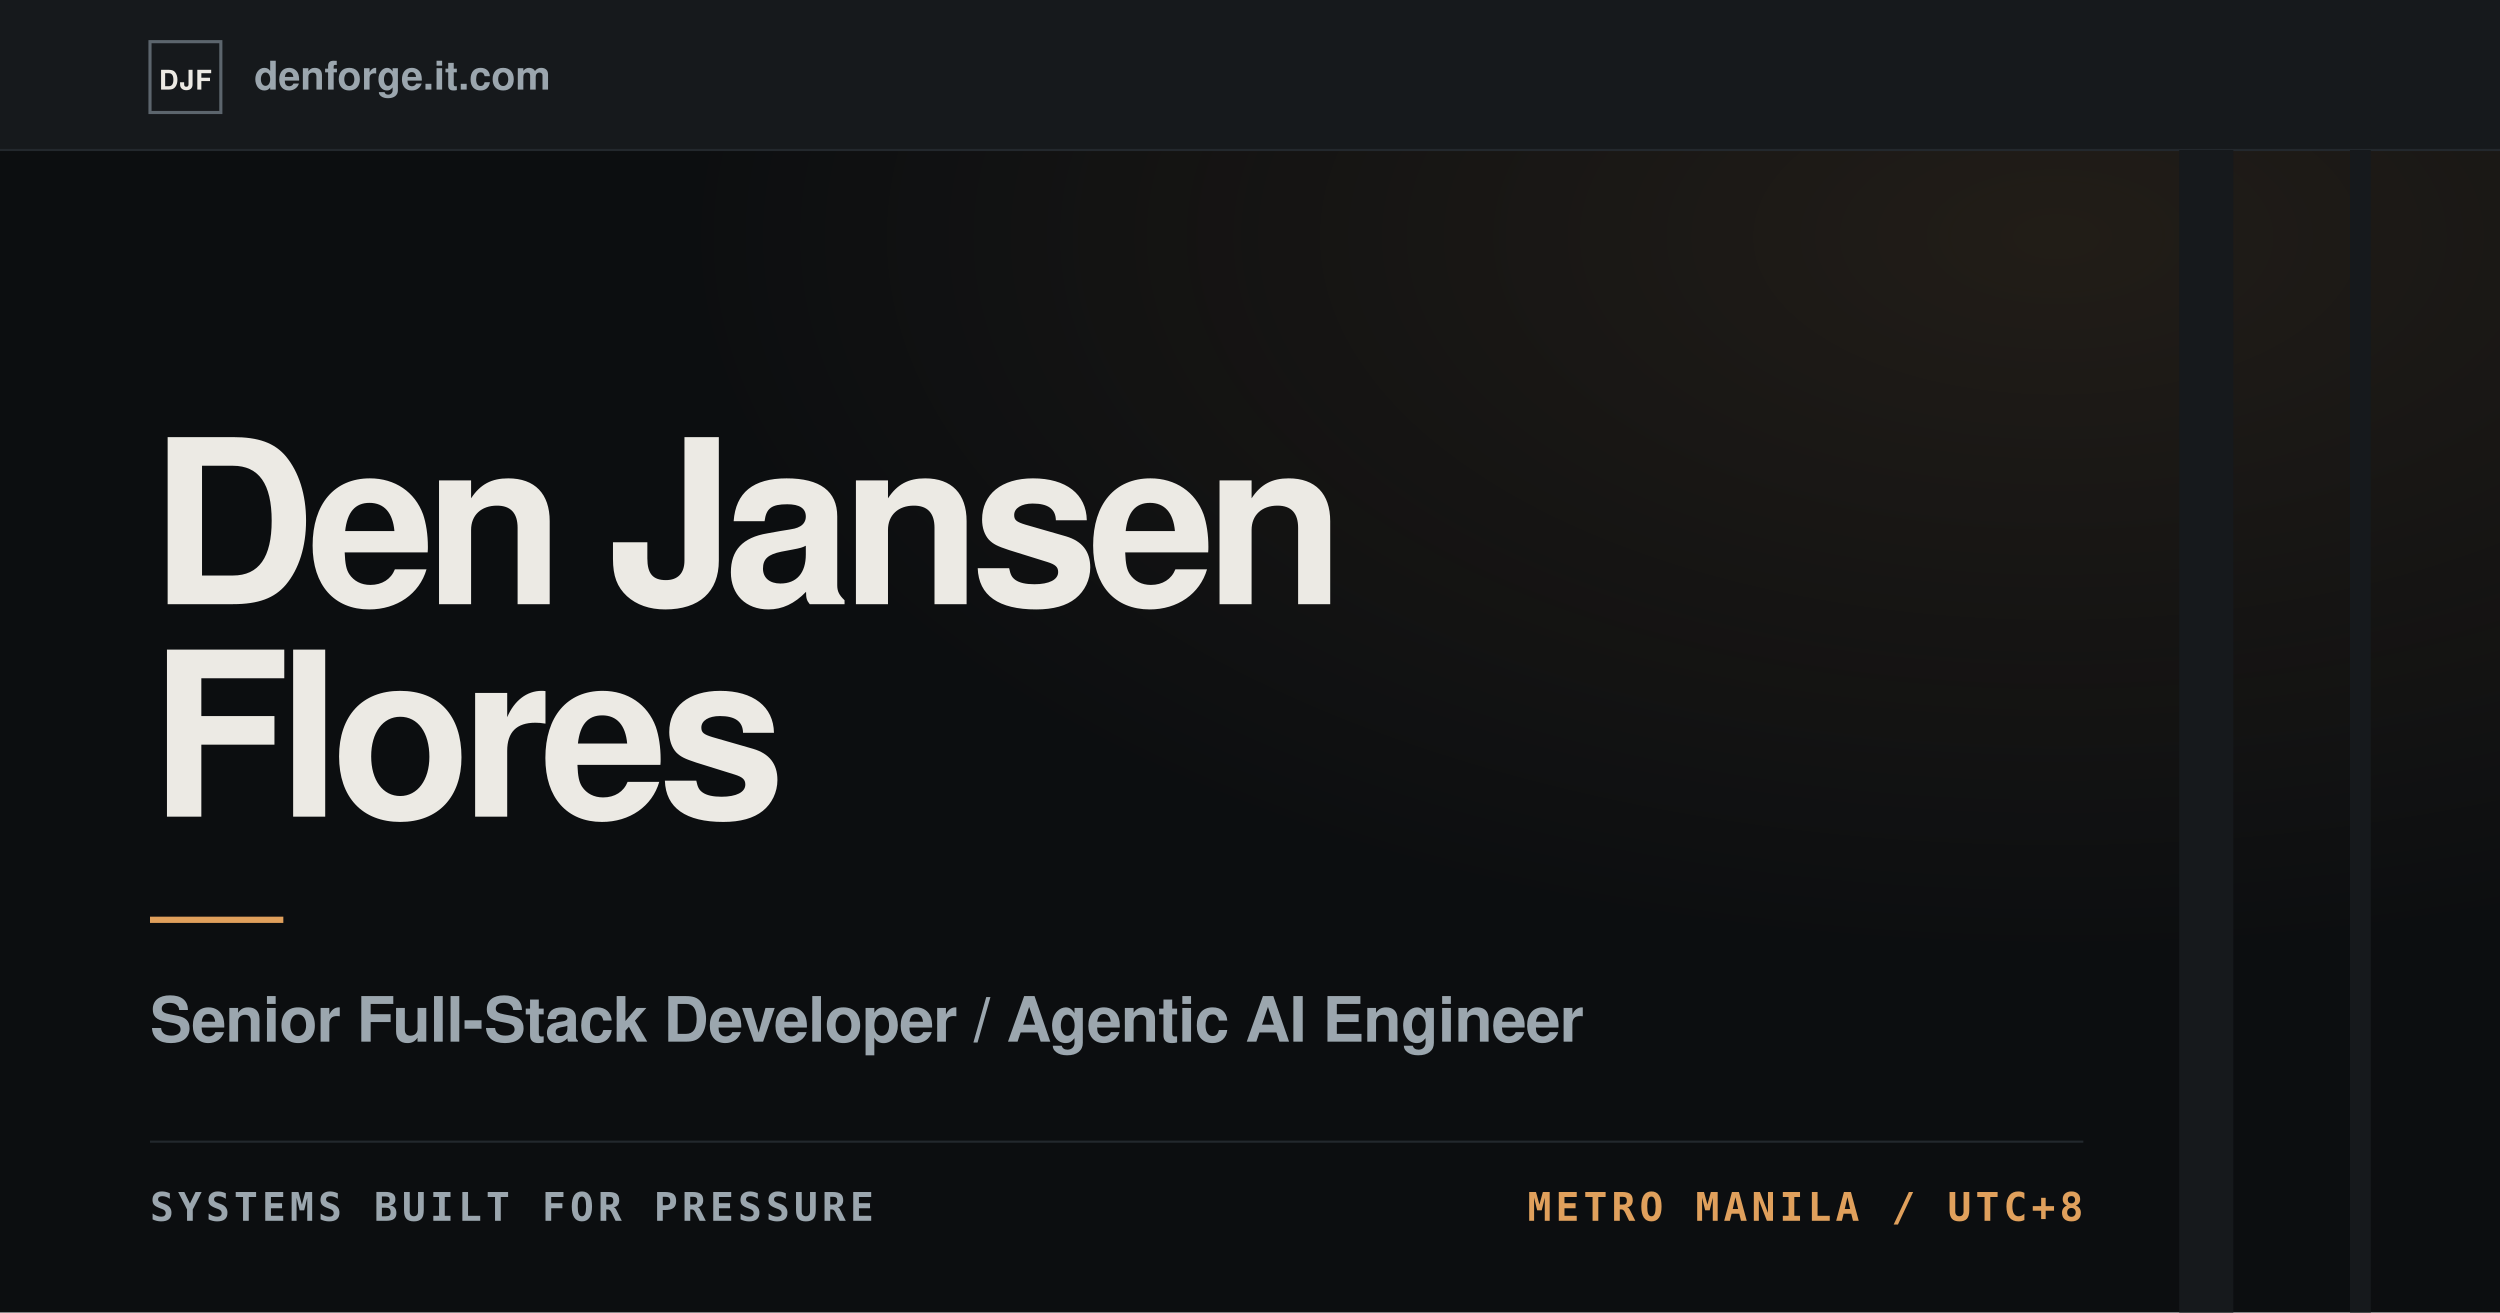
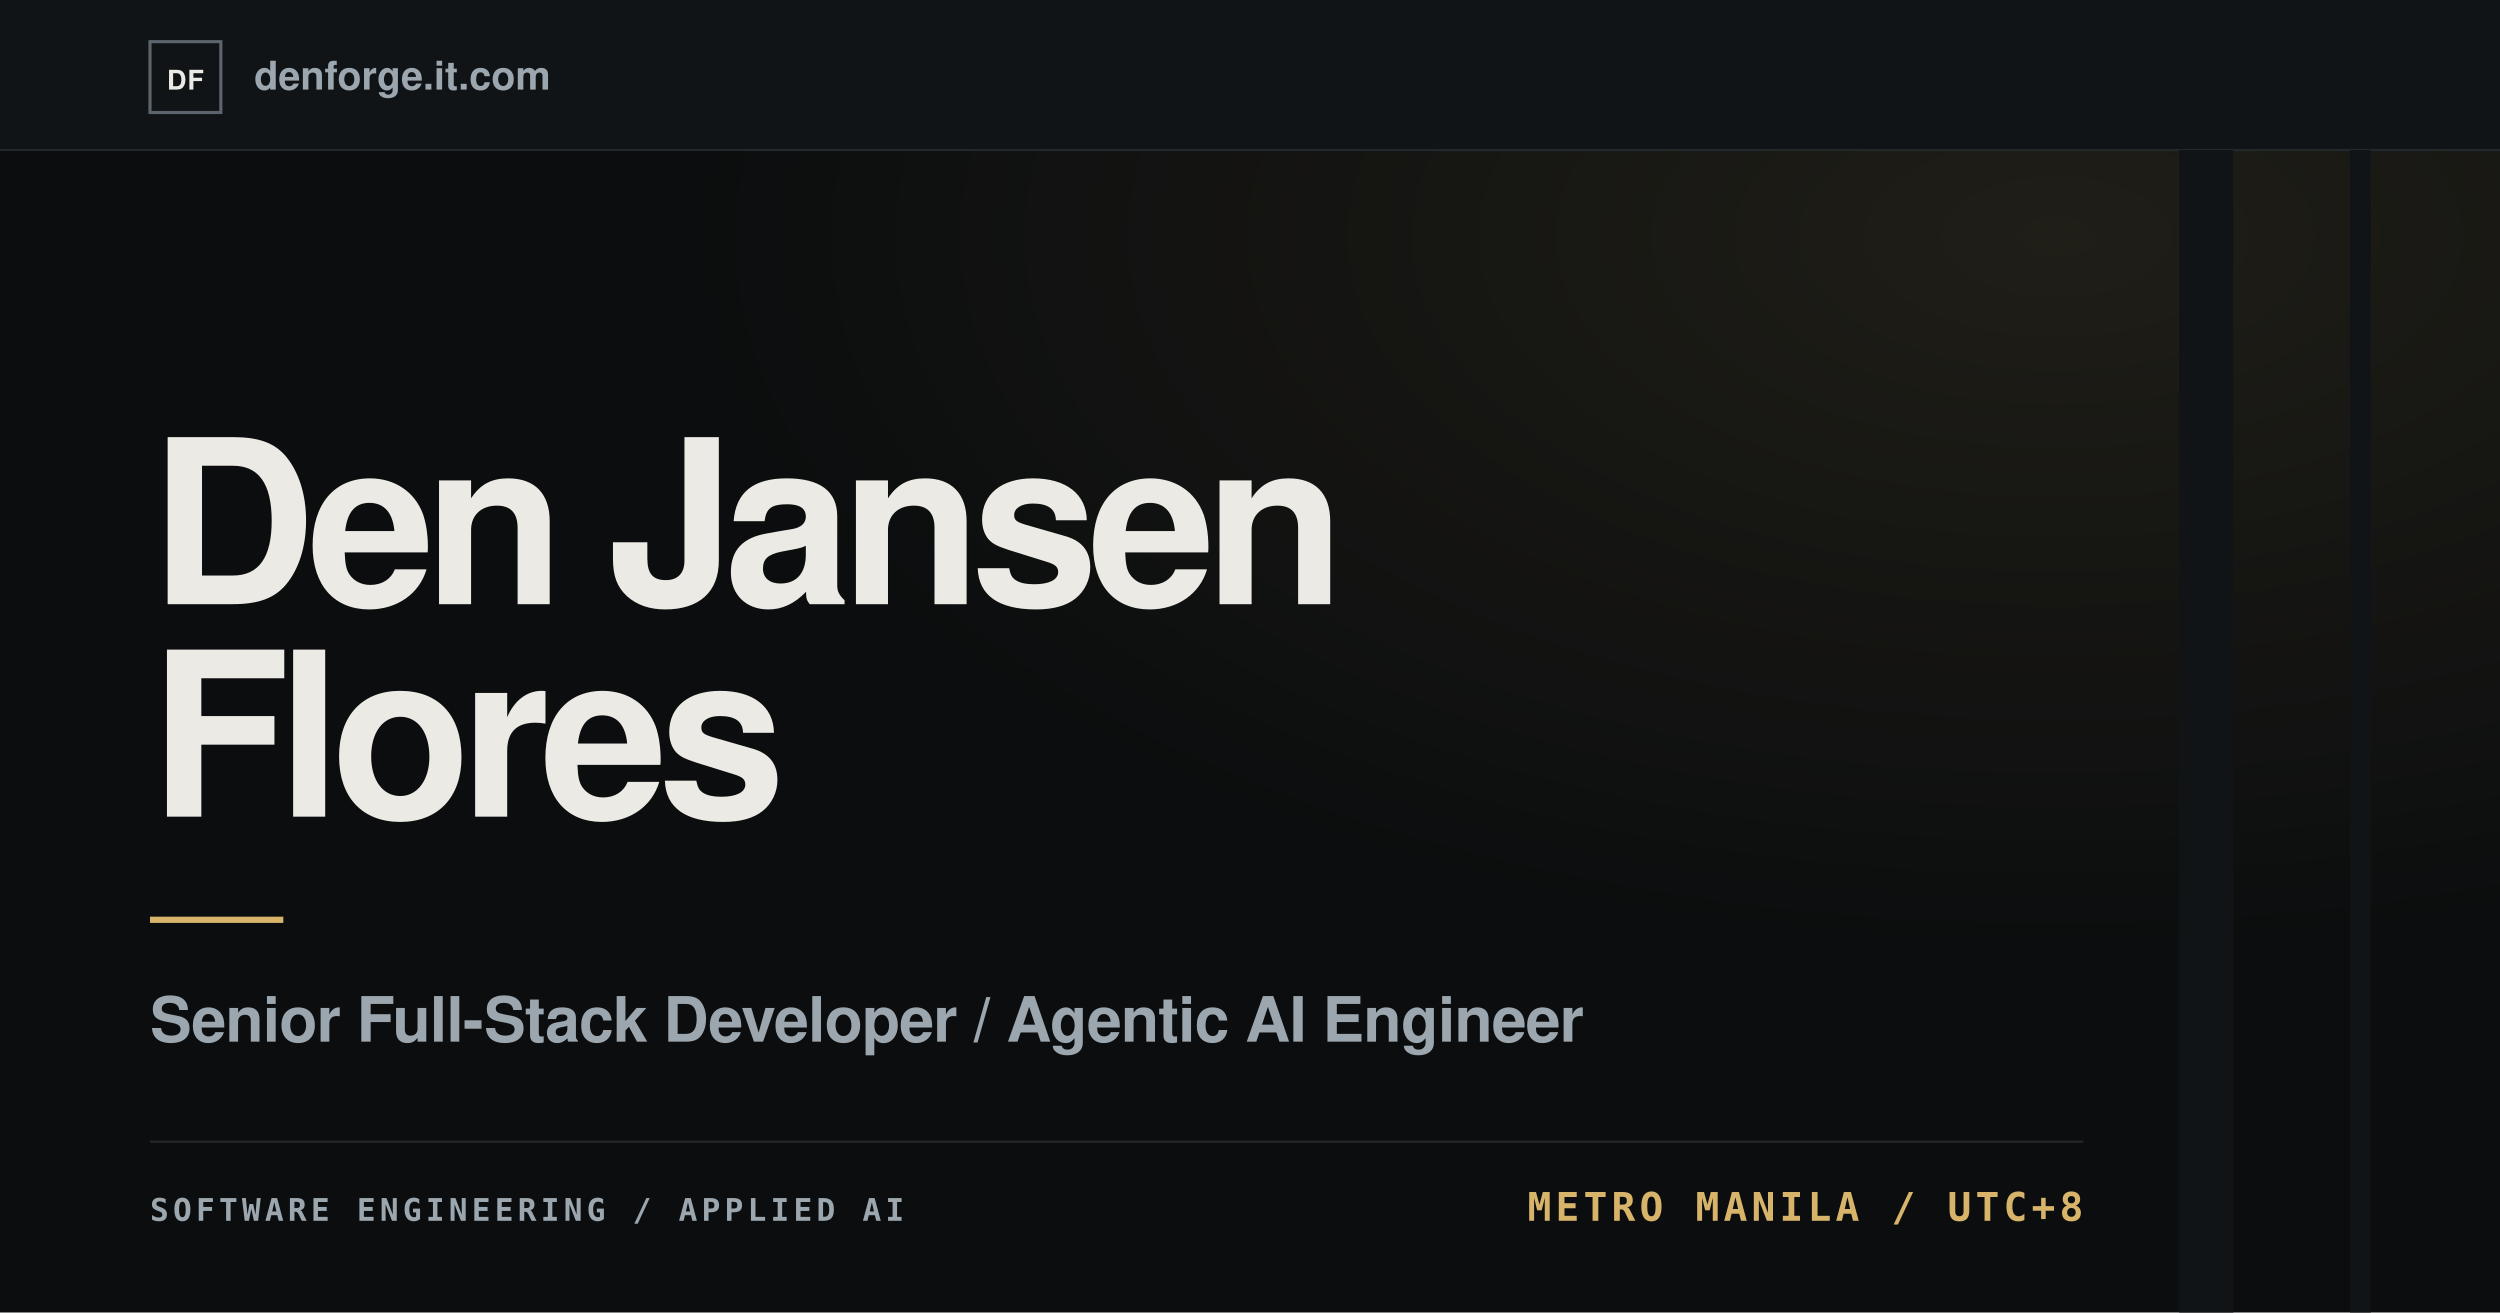
<svg xmlns="http://www.w3.org/2000/svg" width="1200" height="630" viewBox="0 0 1200 630">
  <defs>
    <radialGradient id="warm" cx="0.82" cy="0.18" r="0.55">
-       <stop offset="0%" stop-color="#e0a05c" stop-opacity="0.10" />
-       <stop offset="100%" stop-color="#e0a05c" stop-opacity="0" />
+       <stop offset="0%" stop-color="#d7b46a" stop-opacity="0.10" />
+       <stop offset="100%" stop-color="#d7b46a" stop-opacity="0" />
    </radialGradient>
  </defs>
-   <rect width="1200" height="630" fill="#0c0e10" />
+   <rect width="1200" height="630" fill="#0b0d0e" />
  <rect width="1200" height="630" fill="url(#warm)" />
-   <rect x="0" y="0" width="1200" height="72" fill="#16191c" />
+   <rect x="0" y="0" width="1200" height="72" fill="#111416" />
  <line x1="0" y1="72" x2="1200" y2="72" stroke="#23282d" stroke-width="1" />
-   <rect x="1046" y="72" width="26" height="558" fill="#16191c" />
-   <rect x="1128" y="72" width="10" height="558" fill="#16191c" />
+   <rect x="1046" y="72" width="26" height="558" fill="#111416" />
+   <rect x="1128" y="72" width="10" height="558" fill="#111416" />
  <g transform="translate(72 20)">
    <rect x="0" y="0" width="34" height="34" fill="none" stroke="#5c656d" stroke-width="1.5" />
-     <text x="17" y="23" text-anchor="middle" font-family="Archivo, Helvetica, Arial, sans-serif" font-size="13" font-weight="700" letter-spacing="0.4" fill="#eceae4">DJF</text>
+     <text x="17" y="23" text-anchor="middle" font-family="Archivo, Helvetica, Arial, sans-serif" font-size="13" font-weight="700" letter-spacing="0.4" fill="#eceae4">DF</text>
  </g>
  <text x="122" y="43" font-family="Archivo, Helvetica, Arial, sans-serif" font-size="19" font-weight="600" fill="#9ba6ae">denforge.it.com</text>
  <text x="72" y="290" font-family="Archivo, Helvetica, Arial, sans-serif" font-size="110" font-weight="800" letter-spacing="-5" fill="#eceae4">Den Jansen</text>
  <text x="72" y="392" font-family="Archivo, Helvetica, Arial, sans-serif" font-size="110" font-weight="800" letter-spacing="-5" fill="#eceae4">Flores</text>
-   <rect x="72" y="440" width="64" height="3" fill="#e0a05c" />
+   <rect x="72" y="440" width="64" height="3" fill="#d7b46a" />
  <text x="72" y="500" font-family="Archivo, Helvetica, Arial, sans-serif" font-size="30" font-weight="600" letter-spacing="-0.4" fill="#9ba6ae">Senior Full-Stack Developer / Agentic AI Engineer</text>
  <line x1="72" y1="548" x2="1000" y2="548" stroke="#23282d" stroke-width="1" />
-   <text x="72" y="586" font-family="Consolas, 'DejaVu Sans Mono', monospace" font-size="19" font-weight="600" letter-spacing="2" fill="#9ba6ae">SYSTEMS BUILT FOR PRESSURE</text>
-   <text x="1000" y="586" text-anchor="end" font-family="Consolas, 'DejaVu Sans Mono', monospace" font-size="19" font-weight="600" letter-spacing="2" fill="#e0a05c">METRO MANILA / UTC+8</text>
+   <text x="72" y="586" font-family="Consolas, 'DejaVu Sans Mono', monospace" font-size="15" font-weight="600" letter-spacing="2" fill="#9ba6ae">SOFTWARE ENGINEERING / APPLIED AI</text>
+   <text x="1000" y="586" text-anchor="end" font-family="Consolas, 'DejaVu Sans Mono', monospace" font-size="19" font-weight="600" letter-spacing="2" fill="#d7b46a">METRO MANILA / UTC+8</text>
</svg>
